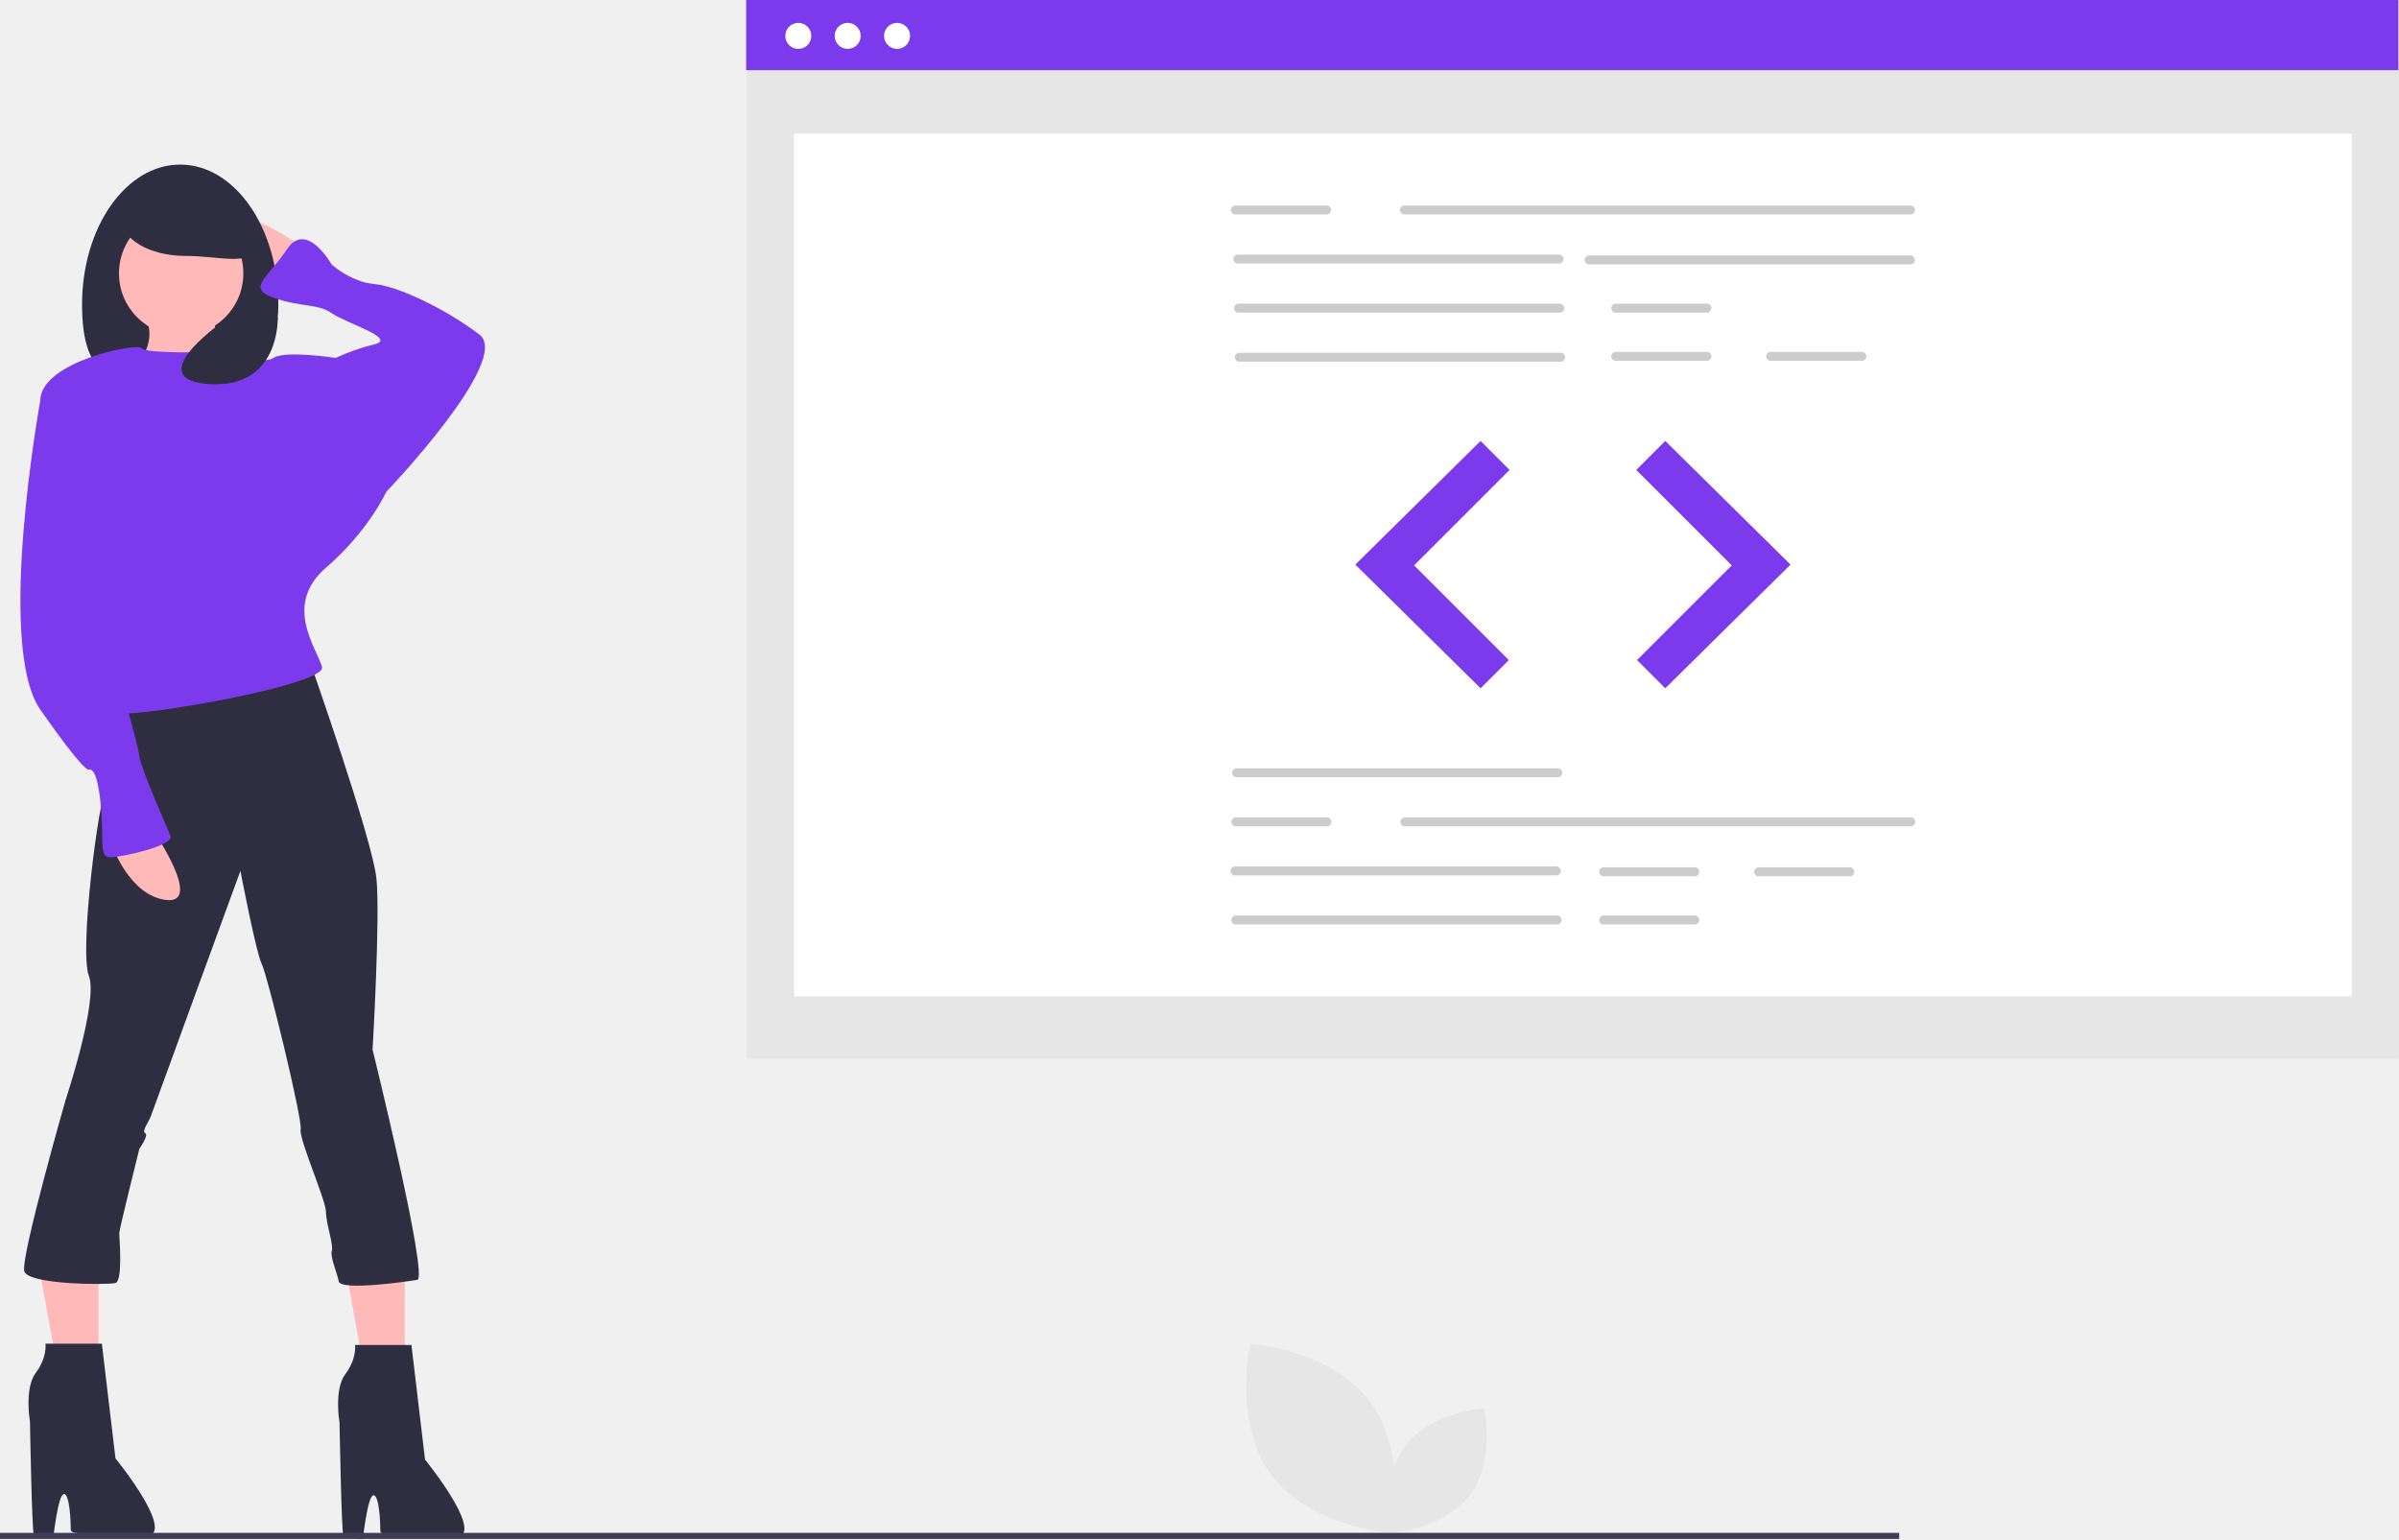
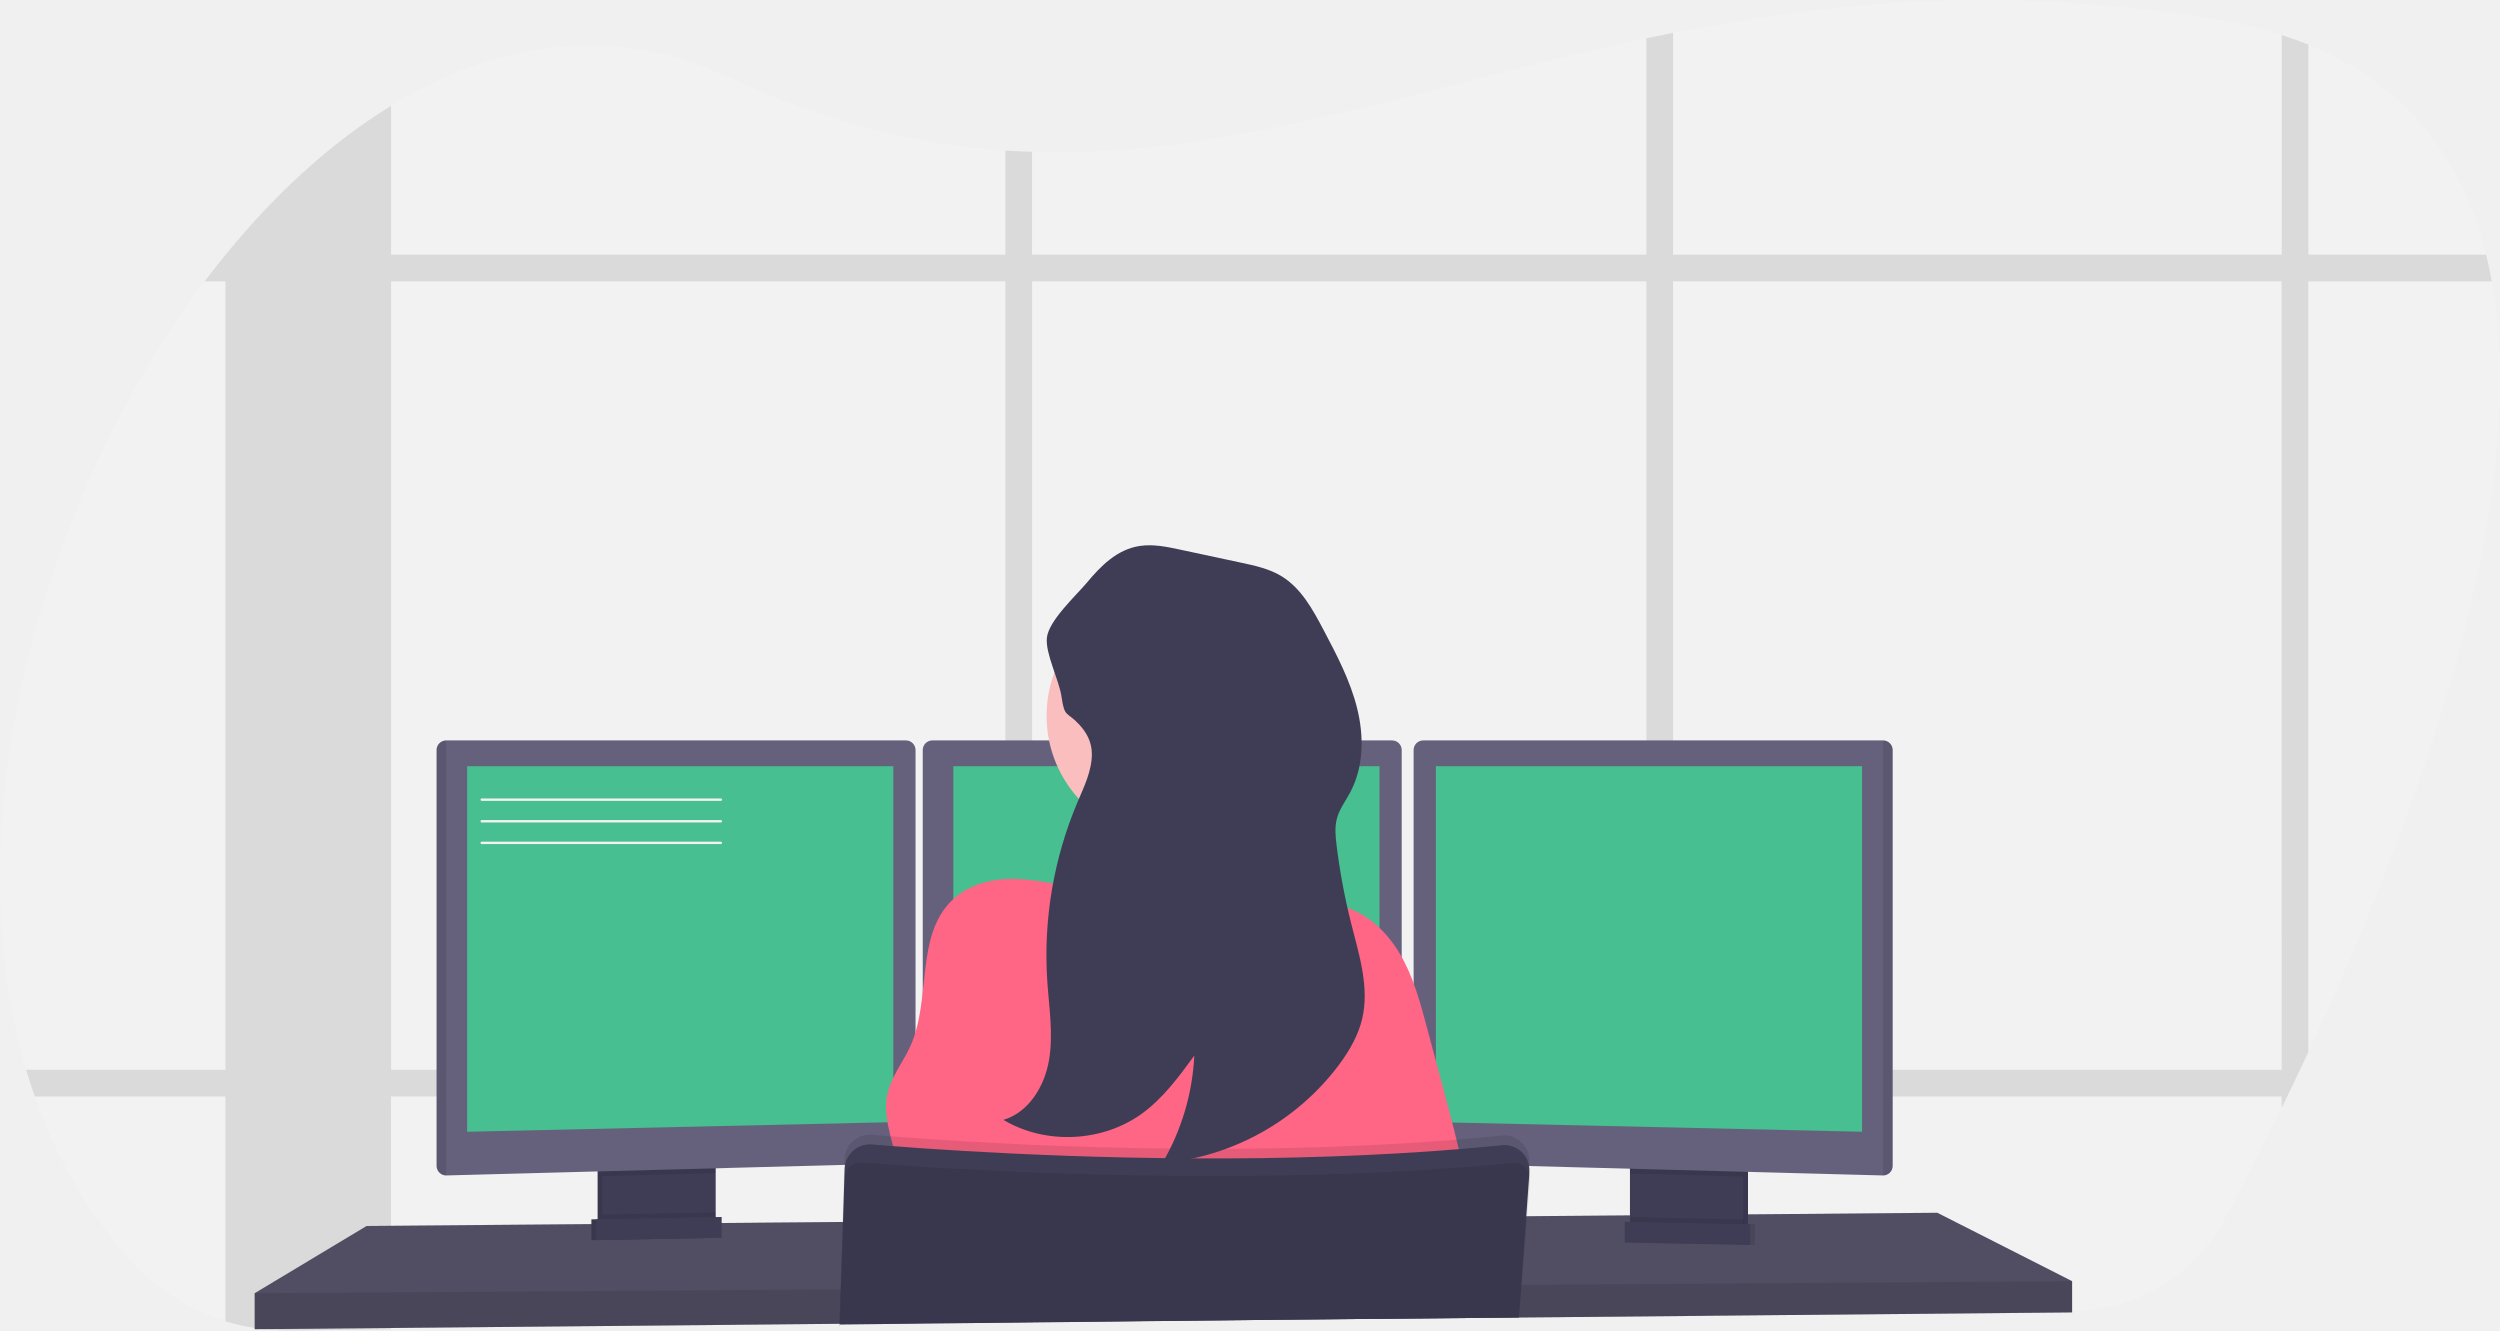
- <svg xmlns="http://www.w3.org/2000/svg" id="b8c64dc2-e86a-49bc-92bf-164106d9e7fb" data-name="Layer 1" width="887.873" height="569.68" viewBox="0 0 887.873 569.68">
-   <rect x="276.411" y="0.347" width="611.461" height="391.607" fill="#e6e6e6" />
-   <rect x="293.896" y="49.464" width="576.492" height="319.322" fill="#fff" />
-   <rect x="276.15" width="611.461" height="25.977" fill="#7c3aed" />
-   <circle cx="295.454" cy="13.281" r="4.815" fill="#fff" />
-   <circle cx="313.73" cy="13.281" r="4.815" fill="#fff" />
-   <circle cx="332.005" cy="13.281" r="4.815" fill="#fff" />
-   <path d="M863.33,244.533H675.643a1.666,1.666,0,0,1,0-3.303H863.33a1.666,1.666,0,0,1,0,3.303Z" transform="translate(-156.0636 -165.16)" fill="#ccc" />
-   <path d="M733.282,262.7H613.95a1.666,1.666,0,0,1,0-3.303H733.282a1.666,1.666,0,0,1,0,3.303Z" transform="translate(-156.0636 -165.16)" fill="#ccc" />
-   <path d="M863.33,263.03H743.999a1.666,1.666,0,0,1,0-3.303h119.332a1.666,1.666,0,0,1,0,3.303Z" transform="translate(-156.0636 -165.16)" fill="#ccc" />
-   <path d="M733.571,280.867H614.24a1.666,1.666,0,0,1,0-3.303H733.571a1.666,1.666,0,0,1,0,3.303Z" transform="translate(-156.0636 -165.16)" fill="#ccc" />
-   <path d="M733.861,299.035H614.529a1.666,1.666,0,0,1,0-3.303H733.861a1.666,1.666,0,0,1,0,3.303Z" transform="translate(-156.0636 -165.16)" fill="#ccc" />
-   <path d="M788.024,280.867H753.846a1.666,1.666,0,0,1,0-3.303h34.178a1.666,1.666,0,0,1,0,3.303Z" transform="translate(-156.0636 -165.16)" fill="#ccc" />
-   <path d="M788.024,298.705H753.846a1.666,1.666,0,0,1,0-3.303h34.178a1.666,1.666,0,0,1,0,3.303Z" transform="translate(-156.0636 -165.16)" fill="#ccc" />
-   <path d="M845.373,298.705h-34.178a1.666,1.666,0,0,1,0-3.303h34.178a1.666,1.666,0,0,1,0,3.303Z" transform="translate(-156.0636 -165.16)" fill="#ccc" />
-   <path d="M647.259,244.533h-34.178a1.666,1.666,0,0,1,0-3.303h34.178a1.666,1.666,0,0,1,0,3.303Z" transform="translate(-156.0636 -165.16)" fill="#ccc" />
-   <path d="M732.847,452.838H613.515a1.666,1.666,0,0,1,0-3.303h119.332a1.666,1.666,0,0,1,0,3.303Z" transform="translate(-156.0636 -165.16)" fill="#ccc" />
-   <path d="M732.268,489.173H612.936a1.666,1.666,0,0,1,0-3.303h119.332a1.666,1.666,0,0,1,0,3.303Z" transform="translate(-156.0636 -165.16)" fill="#ccc" />
-   <path d="M732.558,507.341H613.226a1.666,1.666,0,0,1,0-3.303h119.332a1.666,1.666,0,0,1,0,3.303Z" transform="translate(-156.0636 -165.16)" fill="#ccc" />
-   <path d="M783.534,489.504H749.357a1.666,1.666,0,0,1,0-3.303h34.178a1.666,1.666,0,0,1,0,3.303Z" transform="translate(-156.0636 -165.16)" fill="#ccc" />
-   <path d="M783.534,507.341H749.357a1.666,1.666,0,0,1,0-3.303h34.178a1.666,1.666,0,0,1,0,3.303Z" transform="translate(-156.0636 -165.16)" fill="#ccc" />
-   <path d="M840.883,489.504H806.706a1.666,1.666,0,0,1,0-3.303h34.178a1.666,1.666,0,0,1,0,3.303Z" transform="translate(-156.0636 -165.16)" fill="#ccc" />
-   <path d="M863.475,471.006H675.788a1.666,1.666,0,0,1,0-3.303H863.475a1.666,1.666,0,0,1,0,3.303Z" transform="translate(-156.0636 -165.16)" fill="#ccc" />
-   <path d="M647.403,471.006h-34.178a1.666,1.666,0,0,1,0-3.303h34.178a1.666,1.666,0,0,1,0,3.303Z" transform="translate(-156.0636 -165.16)" fill="#ccc" />
-   <polygon points="547.965 163.221 501.622 208.985 547.965 254.748 558.392 244.321 523.345 209.274 558.681 173.938 547.965 163.221" fill="#e6e6e6" />
-   <polygon points="616.32 163.221 662.662 208.985 616.32 254.748 605.893 244.321 640.939 209.274 605.603 173.938 616.32 163.221" fill="#e6e6e6" />
-   <polygon points="547.965 163.221 501.622 208.985 547.965 254.748 558.392 244.321 523.345 209.274 558.681 173.938 547.965 163.221" fill="#7c3aed" />
-   <polygon points="616.32 163.221 662.662 208.985 616.32 254.748 605.893 244.321 640.939 209.274 605.603 173.938 616.32 163.221" fill="#7c3aed" />
-   <path d="M626.667,711.195c14.42,19.311,44.352,21.344,44.352,21.344s6.554-29.277-7.866-48.588-44.352-21.344-44.352-21.344S612.247,691.884,626.667,711.195Z" transform="translate(-156.0636 -165.16)" fill="#e6e6e6" />
-   <path d="M700.123,718.455c-9.515,12.743-29.267,14.084-29.267,14.084s-4.324-19.319,5.191-32.062,29.267-14.084,29.267-14.084S709.638,705.712,700.123,718.455Z" transform="translate(-156.0636 -165.16)" fill="#e6e6e6" />
-   <polygon points="149.825 460.994 149.825 511.12 135.503 511.12 125.956 458.607 149.825 460.994" fill="#ffb9b9" />
-   <polygon points="36.445 460.994 36.445 511.12 22.124 511.12 12.576 458.607 36.445 460.994" fill="#ffb9b9" />
-   <path d="M268.061,256.642s-23.014-16.541-25.891-8.63S259.431,270.307,259.431,270.307Z" transform="translate(-156.0636 -165.16)" fill="#ffb9b9" />
-   <path d="M186.433,277.858c0,28.598,12.313,29.487,32.371,29.487s40.267-.889,40.267-29.487-16.261-51.782-36.319-51.782S186.433,249.26,186.433,277.858Z" transform="translate(-156.0636 -165.16)" fill="#2f2e41" />
-   <path d="M235.698,277.499s-2.877,21.576,10.788,23.014-44.59,5.753-44.59,5.753,15.103-13.665,7.192-24.452S235.698,277.499,235.698,277.499Z" transform="translate(-156.0636 -165.16)" fill="#ffb9b9" />
-   <path d="M308.336,662.983l5.034,42.432s25.172,30.925,9.349,28.768-25.891.459-25.891-2.418-.372-13.155-2.53-13.155-3.943,16.23-3.943,16.23-6.473-.49-7.192-1.209-1.438-41.88-1.438-41.88-2.158-12.226,2.158-17.98,3.596-10.788,3.596-10.788Z" transform="translate(-156.0636 -165.16)" fill="#2f2e41" />
-   <path d="M193.763,662.517l5.034,42.432s25.172,30.925,9.349,28.768-25.891.459-25.891-2.418-.372-13.155-2.53-13.155-3.943,16.23-3.943,16.23-6.473-.49-7.192-1.209-1.438-41.88-1.438-41.88-2.158-12.226,2.158-17.98,3.596-10.788,3.596-10.788Z" transform="translate(-156.0636 -165.16)" fill="#2f2e41" />
-   <path d="M270.938,410.548s23.014,65.446,24.452,79.83-1.438,63.289-1.438,63.289,20.856,84.499,16.541,85.218-28.346,4.129-29.065.533-3.283-9.163-2.564-11.321S276.707,618.028,276.707,613.713s-10.084-26.964-9.365-30.559-12.226-56.816-14.384-61.131-7.911-34.521-7.911-34.521-32.363,88.46-33.083,90.618-3.596,5.754-2.158,6.473-2.158,5.754-2.158,5.754-7.452,29.84-7.452,31.279,1.438,17.719-1.438,18.438-32.261.673-33.7-4.361,15.261-63.336,15.261-63.336,12.226-36.679,8.63-46.028,3.596-65.446,6.473-69.761,3.596-30.206,3.596-30.206Z" transform="translate(-156.0636 -165.16)" fill="#2f2e41" />
-   <circle cx="67.048" cy="101.191" r="23.014" fill="#ffb9b9" />
-   <path d="M235.698,295.478s-25.891.719-27.329-1.438-37.398,5.034-37.398,19.418,20.856,70.48,20.856,70.48,7.911,40.275,5.753,44.59,79.83-9.349,77.672-16.541-14.384-23.014,1.438-36.679,22.295-28.048,22.295-28.048l-18.699-49.624s-18.699-2.877-23.014,0S235.698,295.478,235.698,295.478Z" transform="translate(-156.0636 -165.16)" fill="#7c3aed" />
-   <path d="M293.952,350.856l5.034-3.596s46.747-48.905,34.521-58.254S303.301,271.026,294.671,270.307s-15.822-7.192-15.822-7.192-9.349-16.541-16.541-5.753-15.103,14.384-5.034,17.98,16.541,2.158,21.576,5.754,24.452,9.349,15.822,11.507a77.195,77.195,0,0,0-14.384,5.034L270.938,314.177Z" transform="translate(-156.0636 -165.16)" fill="#7c3aed" />
-   <path d="M212.684,472.399s18.699,27.329,5.034,25.891-20.137-20.137-20.137-20.137Z" transform="translate(-156.0636 -165.16)" fill="#ffb9b9" />
-   <path d="M176.005,309.862l-5.034,3.596s-16.541,90.618,0,114.351,17.98,22.295,17.98,22.295,2.877-2.158,4.315,12.226-.719,20.137,3.596,20.137,23.733-4.315,22.295-7.911-10.788-24.452-11.507-29.487-4.315-16.541-5.753-23.014,6.473-10.069,2.877-23.733-8.63-38.117-8.63-43.151S176.005,309.862,176.005,309.862Z" transform="translate(-156.0636 -165.16)" fill="#7c3aed" />
-   <path d="M200.817,245.854c0,7.745,10.626,14.024,23.733,14.024s25.172,4.149,25.172-3.596-12.064-24.452-25.172-24.452S200.817,238.109,200.817,245.854Z" transform="translate(-156.0636 -165.16)" fill="#2f2e41" />
-   <path d="M258.856,282.712s.969,26.071-24.939,24.633,3.501-22.285,3.501-22.285Z" transform="translate(-156.0636 -165.16)" fill="#2f2e41" />
-   <rect y="567.379" width="702.906" height="2.241" fill="#3f3d56" />
+ <svg xmlns="http://www.w3.org/2000/svg" id="e6d15d18-a685-4480-ac2b-bd578043a679" data-name="Layer 1" width="1041.32" height="554.17" viewBox="0 0 1041.32 554.17">
+   <path d="M1040.82,611.12q-1.74,3.75-3.47,7.4-2.7,5.67-5.33,11.12c-.78,1.61-1.56,3.19-2.32,4.77-8.6,17.57-16.63,33.11-23.45,45.89A73.21,73.21,0,0,1,942.44,719l-151.65,1.65h-1.6l-13,.14-11.12.12-34.1.37-1.38,0-17.36.19h-.53l-107,1.16-95.51,1-11.11.12-69,.75H429l-44.75.48h-.48l-141.5,1.53-42.33.46a88,88,0,0,1-10.79-.54h0c-1.22-.14-2.44-.3-3.65-.49a87.38,87.38,0,0,1-51.29-27.54C116,678.37,102.75,655,93.85,629.64q-1.93-5.49-3.6-11.12C59.44,514.37,97,380,164.6,290.08q4.25-5.64,8.64-11l.07-.08c20.79-25.52,44.1-46.84,68.93-62,44-26.91,92.75-34.49,140.7-11.9,40.57,19.12,78.45,28.11,115.17,30.55,3.71.24,7.42.42,11.11.53,84.23,2.65,163.17-27.7,255.87-47.29,3.69-.78,7.39-1.55,11.12-2.28,66.13-13.16,139.49-20.1,226.73-5.51a189.09,189.09,0,0,1,26.76,6.4q5.77,1.86,11.12,4c41.64,16.94,64.35,48.24,74,87.46q1.37,5.46,2.37,11.11C1134.3,384.41,1084.19,518.23,1040.82,611.12Z" transform="translate(-79.34 -172.91)" fill="#f2f2f2" />
+   <path d="M576.36,618.52a95.22,95.22,0,0,1-1.87,11.12h93.7V618.52Zm-78.25,62.81,11.11-.09V653.77c-3.81-.17-7.52-.34-11.11-.52ZM265.19,618.52v11.12h198.5V618.52ZM1114.87,279h-74V191.51q-5.35-2.17-11.12-4V279H776.21V186.58c-3.73.73-7.43,1.5-11.12,2.28V279H509.22V236.15c-3.69-.11-7.4-.29-11.11-.53V279H242.24V217c-24.83,15.16-48.14,36.48-68.93,62h-.07v.08q-4.4,5.4-8.64,11h8.64V618.52h-83q1.66,5.63,3.6,11.12h79.39v93.62a87,87,0,0,0,12.2,2.79c1.21.19,2.43.35,3.65.49h0a88,88,0,0,0,10.79.54l42.33-.46v-97H498.11v94.21l11.11-.12V629.64H765.09V721l11.12-.12V629.64H1029.7v4.77c.76-1.58,1.54-3.16,2.32-4.77q2.63-5.45,5.33-11.12,1.73-3.64,3.47-7.4v-321h76.42Q1116.23,284.43,1114.87,279ZM242.24,618.52V290.08H498.11V618.52Zm267,0V290.08H765.09V618.52Zm520.48,0H776.21V290.08H1029.7Z" transform="translate(-79.34 -172.91)" opacity="0.1" />
+   <polygon points="863.09 533.65 863.09 546.65 711.17 548.05 709.55 548.08 651.81 548.61 650.43 548.63 632.88 548.78 632.36 548.78 525.38 549.77 349.77 551.4 349.62 551.4 304.97 551.82 304.49 551.83 106.09 553.65 106.09 538.65 152.74 510.65 246.34 509.87 248.34 509.86 249 509.85 251 509.82 295.94 509.45 297.95 509.44 298.59 509.43 300.59 509.42 315 509.3 315.38 509.29 350.93 508.99 351.22 508.99 628.62 506.65 635.41 506.6 636.09 506.6 641.27 506.55 678.92 506.24 680.92 506.21 682.77 506.19 683.73 506.19 695.44 506.1 697.76 506.07 700.87 506.05 710.62 505.96 726.09 505.83 728.09 505.81 731.57 505.79 732.22 505.79 806.93 505.15 863.09 533.65" fill="#65617d" />
+   <polygon points="863.09 533.65 863.09 546.65 711.17 548.05 709.55 548.08 651.81 548.61 650.43 548.63 632.88 548.78 632.36 548.78 525.38 549.77 349.77 551.4 349.62 551.4 304.97 551.82 304.49 551.83 106.09 553.65 106.09 538.65 152.74 510.65 246.34 509.87 248.34 509.86 249 509.85 251 509.82 295.94 509.45 297.95 509.44 298.59 509.43 300.59 509.42 315 509.3 315.38 509.29 350.93 508.99 351.22 508.99 628.62 506.65 635.41 506.6 636.09 506.6 641.27 506.55 678.92 506.24 680.92 506.21 682.77 506.19 683.73 506.19 695.44 506.1 697.76 506.07 700.87 506.05 710.62 505.96 726.09 505.83 728.09 505.81 731.57 505.79 732.22 505.79 806.93 505.15 863.09 533.65" opacity="0.2" />
+   <path d="M375.44,656.57v24.49a6.13,6.13,0,0,1-3.5,5.54,6,6,0,0,1-2.5.6l-34.9.74a6,6,0,0,1-2.7-.57,6.12,6.12,0,0,1-3.57-5.57V656.57Z" transform="translate(-79.34 -172.91)" fill="#3f3d56" />
+   <path d="M375.44,656.57v24.49a6.13,6.13,0,0,1-3.5,5.54,6,6,0,0,1-2.5.6l-34.9.74a6,6,0,0,1-2.7-.57,6.12,6.12,0,0,1-3.57-5.57V656.57Z" transform="translate(-79.34 -172.91)" opacity="0.1" />
+   <path d="M377.44,656.57v24.49a6.13,6.13,0,0,1-3.5,5.54,6,6,0,0,1-2.5.6l-34.9.74a6,6,0,0,1-2.7-.57,6.12,6.12,0,0,1-3.57-5.57V656.57Z" transform="translate(-79.34 -172.91)" fill="#3f3d56" />
+   <rect x="680.92" y="483.65" width="47.17" height="31.5" fill="#3f3d56" />
+   <rect x="680.92" y="483.65" width="47.17" height="31.5" opacity="0.1" />
+   <rect x="678.92" y="483.65" width="47.17" height="31.5" fill="#3f3d56" />
+   <polygon points="298.09 483.65 298.09 488.62 250.92 489.88 250.92 483.65 298.09 483.65" opacity="0.1" />
+   <path d="M460.69,485.27v168.2a4,4,0,0,1-3.85,3.95l-191.65,5.1h-.05a4,4,0,0,1-3.95-3.95V485.27a4,4,0,0,1,3.95-3.95h191.6A4,4,0,0,1,460.69,485.27Z" transform="translate(-79.34 -172.91)" fill="#65617d" />
+   <path d="M265.19,481.32v181.2h-.05a4,4,0,0,1-3.95-3.95V485.27a4,4,0,0,1,3.95-3.95Z" transform="translate(-79.34 -172.91)" opacity="0.1" />
+   <polygon points="194.59 319.15 372.09 319.15 372.09 467.4 194.59 471.4 194.59 319.15" fill="#48bf91" />
+   <polygon points="726.09 483.65 726.09 490.06 678.92 488.8 678.92 483.65 726.09 483.65" opacity="0.1" />
+   <path d="M867.69,485.27v173.3a4,4,0,0,1-4,3.95h0L672,657.42a4,4,0,0,1-3.85-3.95V485.27a4,4,0,0,1,3.95-3.95h191.6A4,4,0,0,1,867.69,485.27Z" transform="translate(-79.34 -172.91)" fill="#65617d" />
+   <path d="M867.69,485.27v173.3a4,4,0,0,1-4,3.95h0V481.32h0A4,4,0,0,1,867.69,485.27Z" transform="translate(-79.34 -172.91)" opacity="0.1" />
+   <polygon points="775.59 319.15 598.09 319.15 598.09 467.4 775.59 471.4 775.59 319.15" fill="#48bf91" />
+   <path d="M663.19,485.27v168.2a4,4,0,0,1-3.85,3.95l-191.65,5.1h0a4,4,0,0,1-4-3.95V485.27a4,4,0,0,1,3.95-3.95h191.6A4,4,0,0,1,663.19,485.27Z" transform="translate(-79.34 -172.91)" fill="#65617d" />
+   <polygon points="397.09 319.15 574.59 319.15 574.59 467.4 397.09 471.4 397.09 319.15" fill="#48bf91" />
+   <polygon points="863.09 533.65 863.09 546.65 711.17 548.05 709.55 548.08 651.81 548.61 650.43 548.63 632.88 548.78 632.36 548.78 525.38 549.77 349.77 551.4 349.62 551.4 304.97 551.82 304.49 551.83 106.09 553.65 106.09 538.65 308.6 537.32 309.08 537.32 350.07 537.04 350.26 537.04 633.34 535.17 633.63 535.17 633.8 535.16 634.27 535.16 639.06 535.13 640.52 535.13 715.01 534.63 719.41 534.61 720.39 534.6 863.09 533.65" opacity="0.1" />
+   <circle cx="487.26" cy="298.15" r="51.33" fill="#fbbebe" />
+   <path d="M617.94,550.07s-99.5,12-90,0c3.44-4.34,4.39-17.2,4.2-31.85-.06-4.45-.22-9.06-.45-13.65-1.1-22-3.75-43.5-3.75-43.5s87-41,77-8.5c-4,13.13-2.69,31.57.35,48.88.89,5.05,1.92,10,3,14.7A344.67,344.67,0,0,0,617.94,550.07Z" transform="translate(-79.34 -172.91)" fill="#fbbebe" />
+   <path d="M585.47,546c11.51-2.13,23.7-6,34.53-1.54,2.85,1.17,5.47,2.88,8.39,3.86s6.12,1.22,9.16,1.91c10.68,2.42,19.34,10.55,24.9,20s8.44,20.14,11.26,30.72l6.9,25.83c6,22.45,12,45.09,13.39,68.3a2437.62,2437.62,0,0,1-250.84,1.43c5.44-10.34,11-21.31,10.54-33s-7.19-23.22-4.76-34.74c1.55-7.34,6.57-13.39,9.64-20.22,8.75-19.52,1.94-45.79,17.32-60.65,6.92-6.68,17-9.21,26.63-8.89,12.28.41,24.85,4.24,37,6.11C555.09,547.48,569.79,548.88,585.47,546Z" transform="translate(-79.34 -172.91)" fill="#ff6584" />
+   <path d="M716.37,657.17l-.1,1.43v.1l-.17,2.3-1.33,18.51-1.61,22.3-.46,6.28-1,13.44v.17l-107,1L429.11,724.6l0,.84h-.14l0-.84v-.28l.45-14.36.86-28.06.74-23.79.07-2.37a10.53,10.53,0,0,1,11.42-10.17c4.72.4,10.85.89,18.18,1.41l3,.22c42.33,2.94,120.56,6.74,199.5,2,1.66-.09,3.33-.19,5-.31,12.24-.77,24.47-1.76,36.58-3a10.53,10.53,0,0,1,11.6,11.23Z" transform="translate(-79.34 -172.91)" opacity="0.1" />
+   <path d="M429.08,725.44l0-.84,175.62-1.91,107-1H712v-.17l1-13.44.43-6,1.64-22.61,1.29-17.9,0-.44a10.62,10.62,0,0,0-.11-2.47.3.3,0,0,0,0-.1,10.39,10.39,0,0,0-2-4.64,10.54,10.54,0,0,0-9.42-4c-12.11,1.24-24.34,2.23-36.58,3-1.67.12-3.34.22-5,.31-78.94,4.69-157.17.89-199.5-2l-3-.22c-7.33-.52-13.46-1-18.18-1.41a10.54,10.54,0,0,0-11.24,8.53,11,11,0,0,0-.18,1.64l-.68,22.16L429.54,710l-.44,14.36v.28l0,.84Z" transform="translate(-79.34 -172.91)" fill="#3f3d56" />
+   <path d="M716.67,664.18l-1.23,15.33-1.83,22.85-.46,5.72-1,12.81-.06.64v.17h0l-.15,1.48.11-1.48h-.29l-107,1L429.11,724.6v-.28l.49-14.36,1-28.06.64-18.65A6.36,6.36,0,0,1,434.3,658a6.25,6.25,0,0,1,3.78-.9c2.1.17,4.68.37,7.69.59,4.89.36,10.92.78,17.94,1.22,13,.82,29.31,1.7,48,2.42,52,2,122.2,2.67,188.88-3.17,3-.26,6.1-.55,9.13-.84a6.26,6.26,0,0,1,3.48.66,5.16,5.16,0,0,1,.86.54,6.14,6.14,0,0,1,2,2.46,3.56,3.56,0,0,1,.25.61A6.28,6.28,0,0,1,716.67,664.18Z" transform="translate(-79.34 -172.91)" opacity="0.1" />
+   <path d="M377.44,677.87v3.19a6.13,6.13,0,0,1-3.5,5.54l-40.1.77a6.12,6.12,0,0,1-3.57-5.57v-3Z" transform="translate(-79.34 -172.91)" opacity="0.1" />
+   <polygon points="298.59 515.57 246.34 516.57 246.34 507.9 298.59 506.9 298.59 515.57" fill="#3f3d56" />
+   <polygon points="298.59 515.57 246.34 516.57 246.34 507.9 298.59 506.9 298.59 515.57" opacity="0.1" />
+   <polygon points="300.59 515.57 248.34 516.57 248.34 507.9 300.59 506.9 300.59 515.57" fill="#3f3d56" />
+   <path d="M758.56,679.87v3.19a6.13,6.13,0,0,0,3.5,5.54l40.1.77a6.12,6.12,0,0,0,3.57-5.57v-3Z" transform="translate(-79.34 -172.91)" opacity="0.1" />
+   <polygon points="678.72 517.57 730.97 518.57 730.97 509.9 678.72 508.9 678.72 517.57" opacity="0.1" />
+   <polygon points="676.72 517.57 728.97 518.57 728.97 509.9 676.72 508.9 676.72 517.57" fill="#3f3d56" />
+   <path d="M534.13,486.79c.08,7-3.16,13.6-5.91,20.07a163.49,163.49,0,0,0-12.66,74.71c.73,11,2.58,22,.73,32.9s-8.43,21.77-19,24.9c17.53,10.45,41.26,9.35,57.76-2.66,8.79-6.4,15.34-15.33,21.75-24.11a97.86,97.86,0,0,1-13.31,44.75A103.43,103.43,0,0,0,637,616.53c4.31-5.81,8.06-12.19,9.72-19.23,3.09-13-1.22-26.51-4.51-39.5a266.06,266.06,0,0,1-6.17-33c-.43-3.56-.78-7.22.1-10.7,1-4.07,3.67-7.51,5.64-11.22,5.6-10.54,5.73-23.3,2.86-34.88s-8.49-22.26-14.06-32.81c-4.46-8.46-9.3-17.31-17.46-22.28-5.1-3.1-11-4.39-16.88-5.64l-25.37-5.43c-5.55-1.19-11.26-2.38-16.87-1.51-9.47,1.48-16.14,8.32-22,15.34-4.59,5.46-15.81,15.71-16.6,22.86-.72,6.59,5.1,17.63,6.09,24.58,1.3,9,2.22,6,7.3,11.52C532,478.05,534.07,482,534.13,486.79Z" transform="translate(-79.34 -172.91)" fill="#3f3d56" />
+   <path d="M379.6,506.5H280a.5.5,0,0,1,0-1h99.6a.5.5,0,0,1,0,1Z" transform="translate(-79.34 -172.91)" fill="#f2f2f2" />
+   <path d="M379.6,515.5H280a.5.5,0,0,1,0-1h99.6a.5.5,0,0,1,0,1Z" transform="translate(-79.34 -172.91)" fill="#f2f2f2" />
+   <path d="M379.6,524.5H280a.5.5,0,0,1,0-1h99.6a.5.5,0,0,1,0,1Z" transform="translate(-79.34 -172.91)" fill="#f2f2f2" />
</svg>
